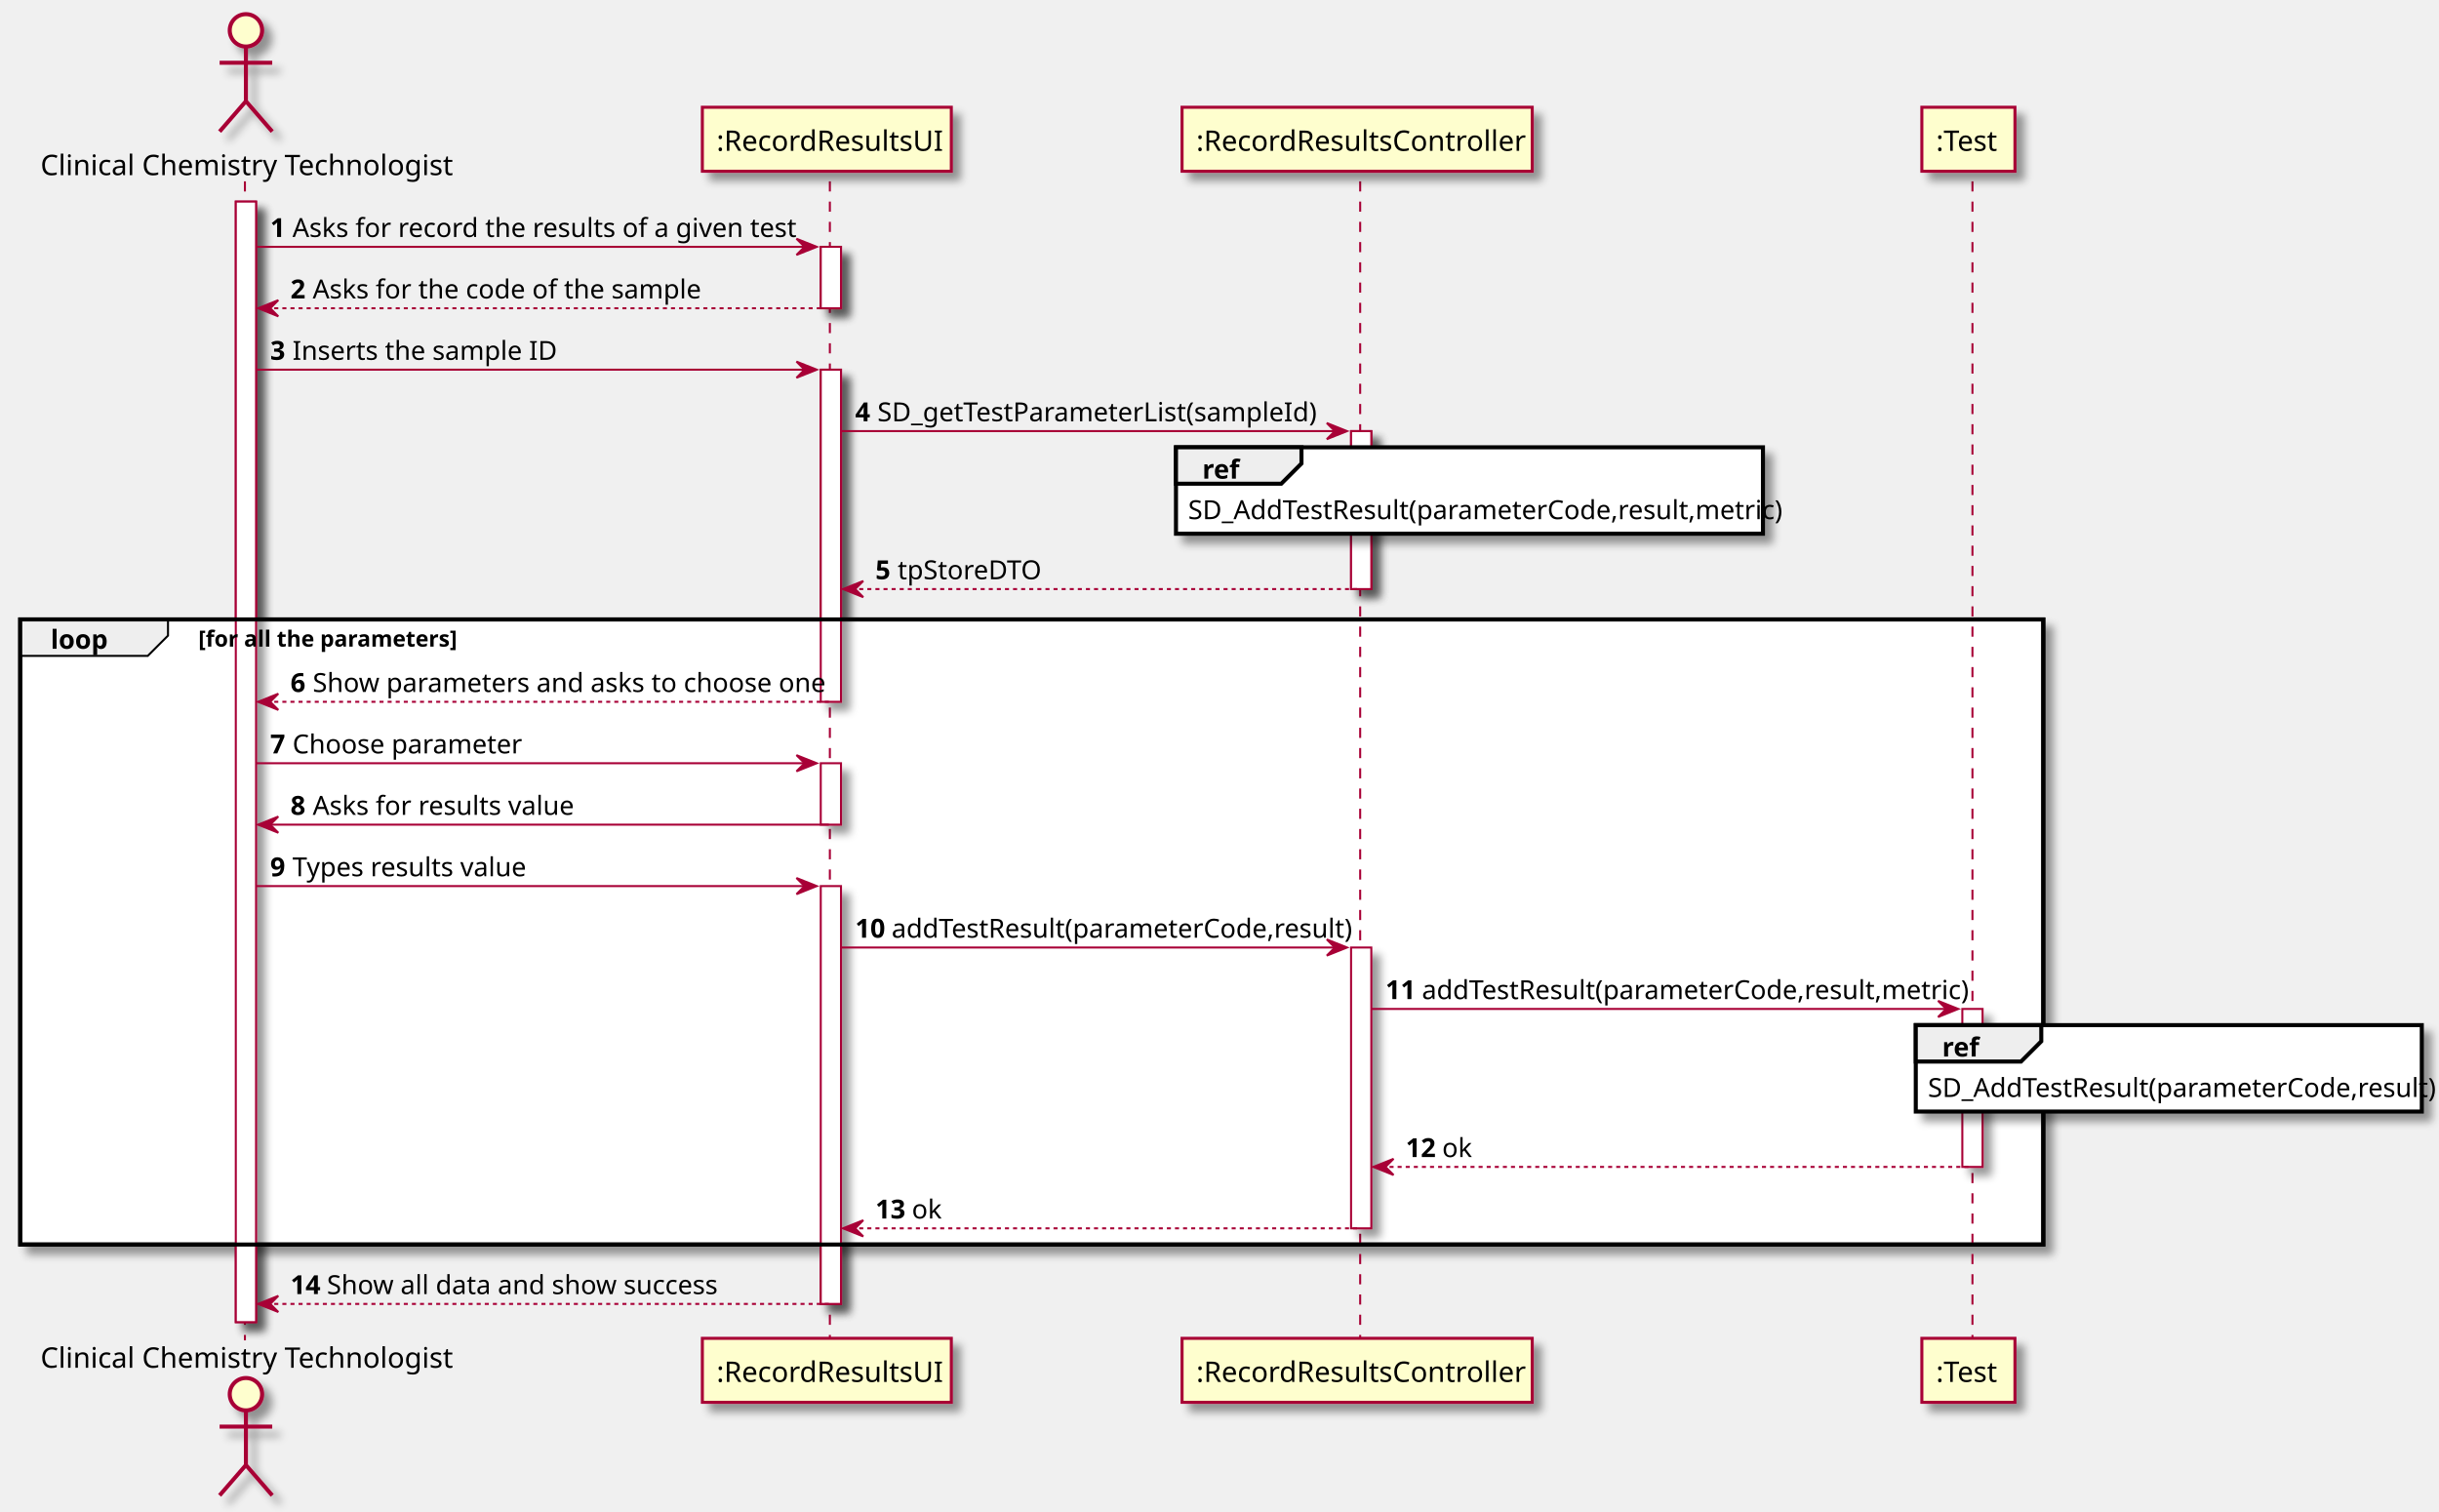
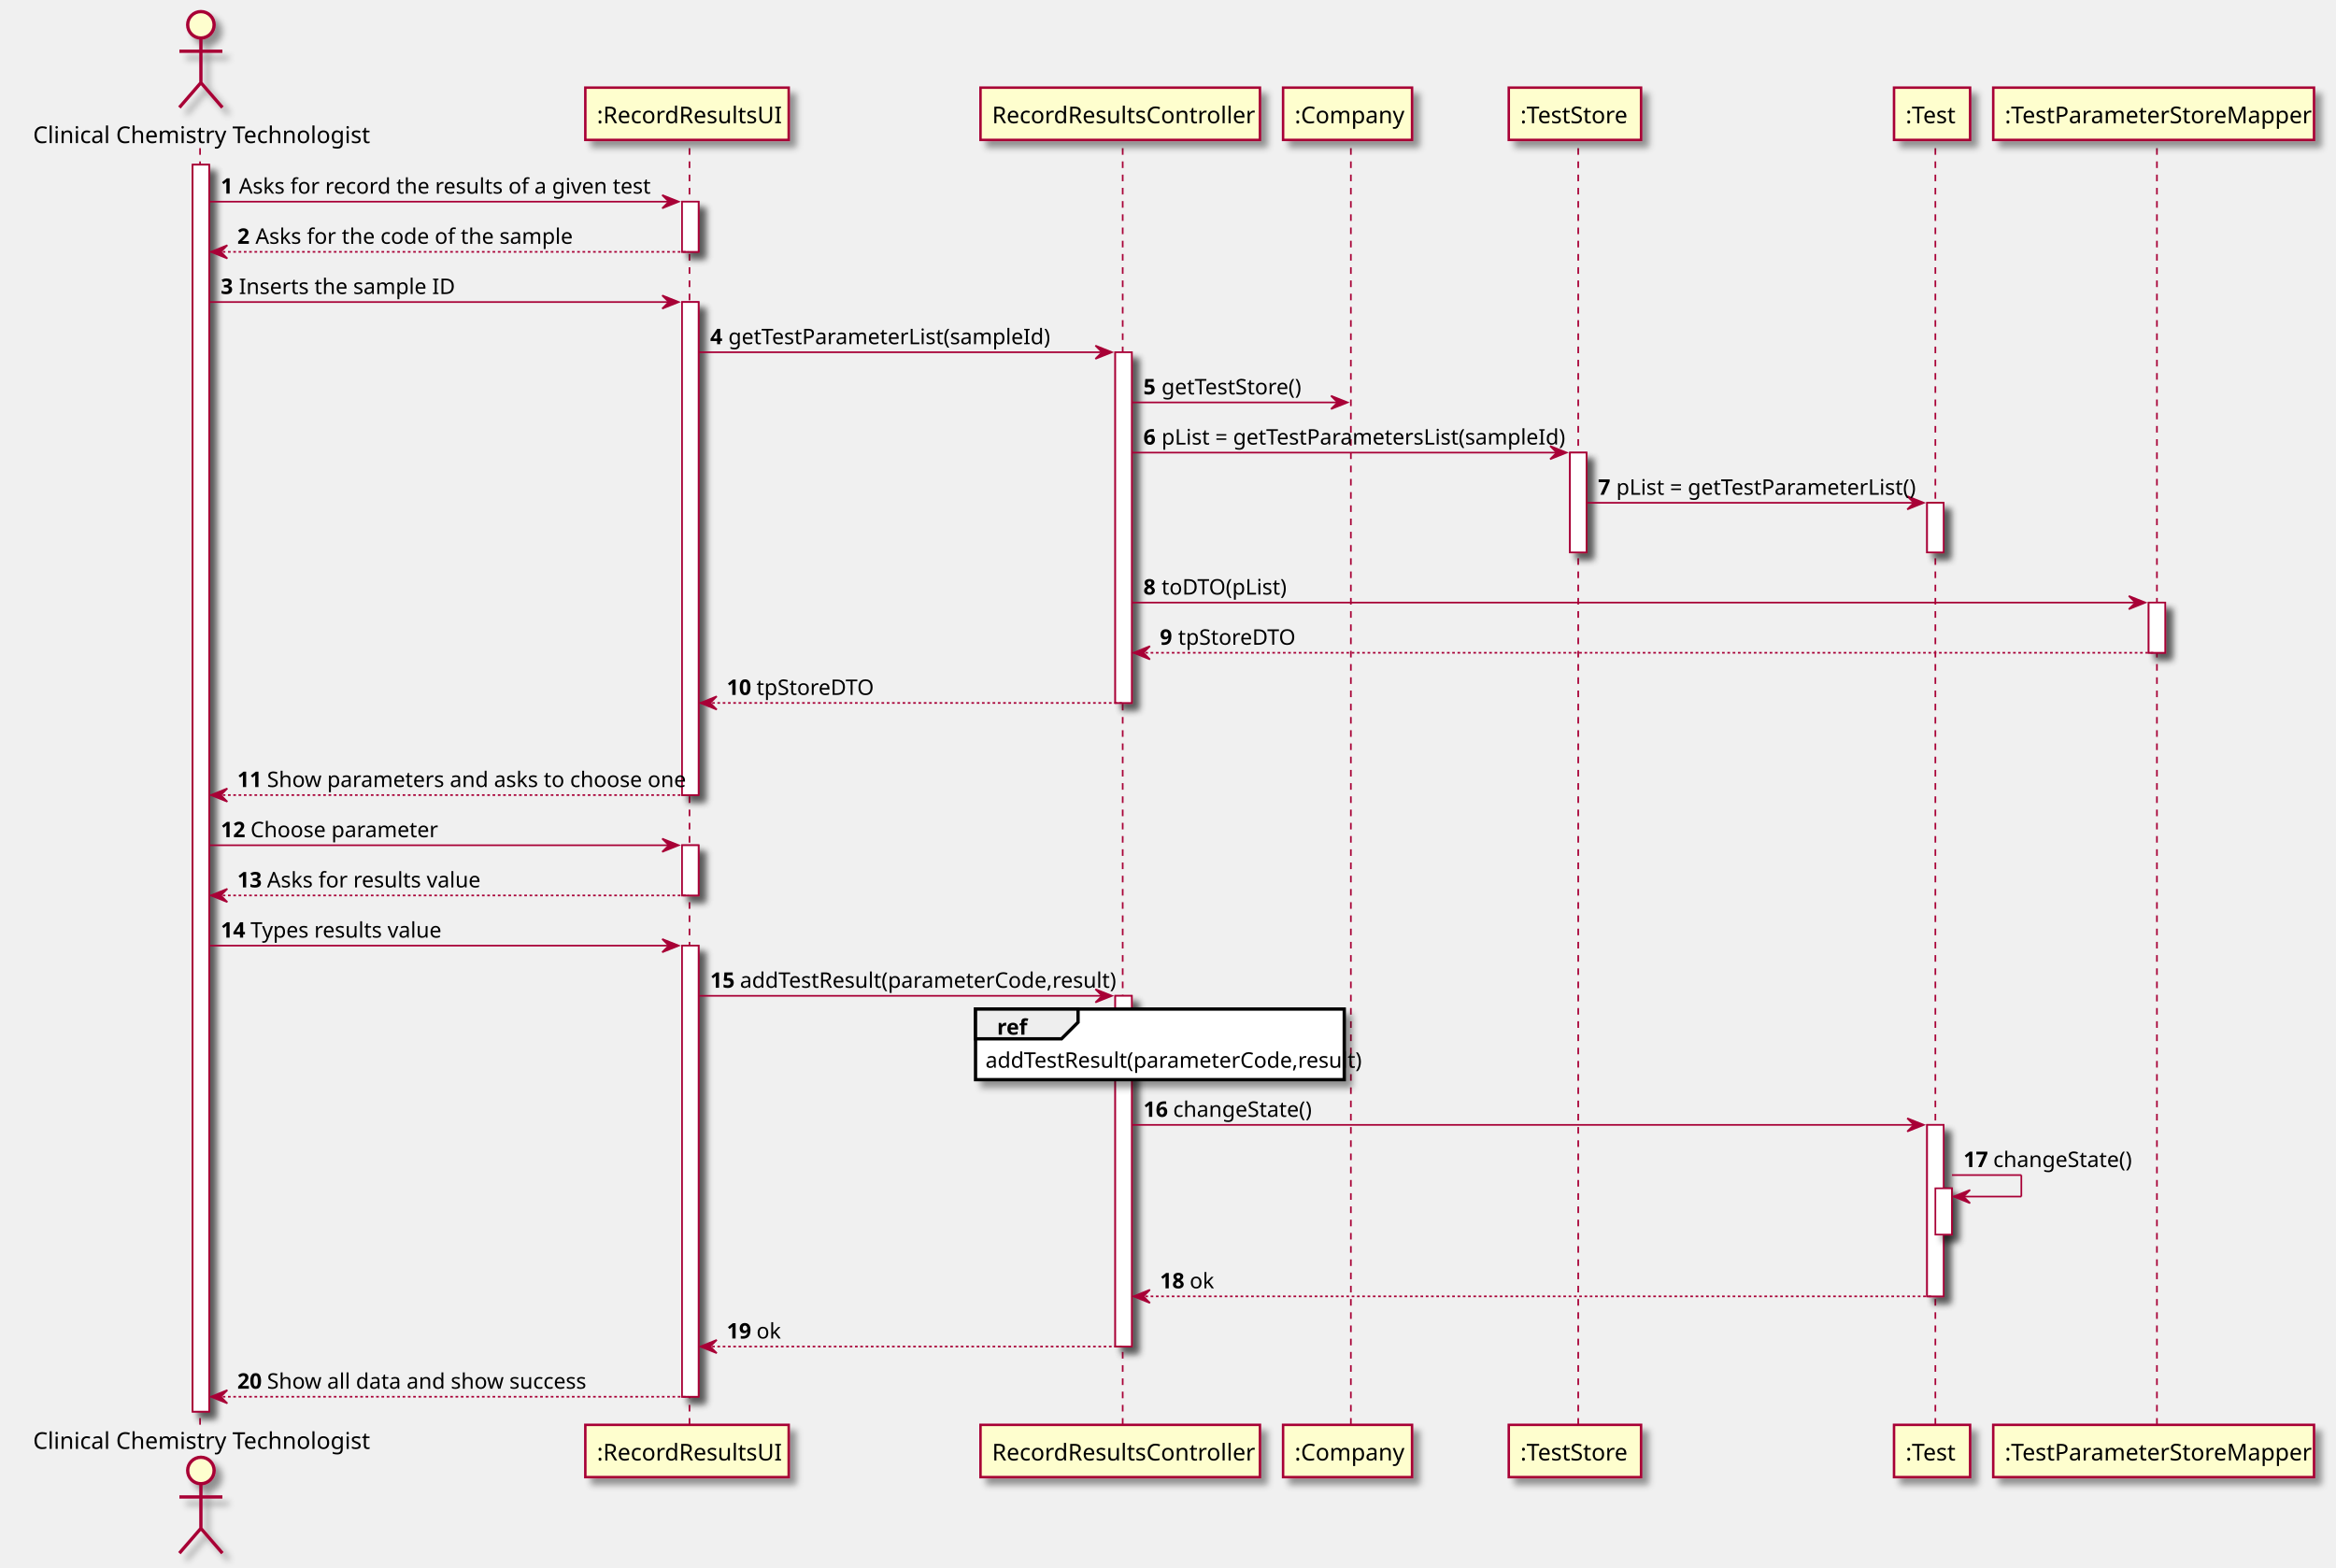
- <svg xmlns="http://www.w3.org/2000/svg" contentScriptType="application/ecmascript" contentStyleType="text/css" height="747px" preserveAspectRatio="none" style="width:1205px;height:747px;" version="1.1" viewBox="0 0 1205 747" width="1205px" zoomAndPan="magnify">
+ <svg xmlns="http://www.w3.org/2000/svg" contentScriptType="application/ecmascript" contentStyleType="text/css" height="1185px" preserveAspectRatio="none" style="width:1766px;height:1185px;" version="1.1" viewBox="0 0 1766 1185" width="1766.25px" zoomAndPan="magnify">
  <defs>
-     <filter height="300%" id="fldmb7ue0mh18" width="300%" x="-1" y="-1">
-       <feGaussianBlur result="blurOut" stdDeviation="2.0" />
+     <filter height="300%" id="fzkzi5klyrnli" width="300%" x="-1" y="-1">
+       <feGaussianBlur result="blurOut" stdDeviation="2.5" />
      <feColorMatrix in="blurOut" result="blurOut2" type="matrix" values="0 0 0 0 0 0 0 0 0 0 0 0 0 0 0 0 0 0 .4 0" />
-       <feOffset dx="4.0" dy="4.0" in="blurOut2" result="blurOut3" />
+       <feOffset dx="5.0" dy="5.0" in="blurOut2" result="blurOut3" />
      <feBlend in="SourceGraphic" in2="blurOut3" mode="normal" />
    </filter>
  </defs>
  <g>
-     <rect fill="#FFFFFF" filter="url(#fldmb7ue0mh18)" height="553.68" style="stroke:#A80036;stroke-width:1.0;" width="10" x="116.5" y="99.609" />
-     <rect fill="#FFFFFF" filter="url(#fldmb7ue0mh18)" height="30.352" style="stroke:#A80036;stroke-width:1.0;" width="10" x="405.5" y="121.961" />
-     <rect fill="#FFFFFF" filter="url(#fldmb7ue0mh18)" height="164.109" style="stroke:#A80036;stroke-width:1.0;" width="10" x="405.5" y="182.664" />
-     <rect fill="#FFFFFF" filter="url(#fldmb7ue0mh18)" height="30.352" style="stroke:#A80036;stroke-width:1.0;" width="10" x="405.5" y="377.125" />
-     <rect fill="#FFFFFF" filter="url(#fldmb7ue0mh18)" height="206.461" style="stroke:#A80036;stroke-width:1.0;" width="10" x="405.5" y="437.828" />
-     <rect fill="#FFFFFF" filter="url(#fldmb7ue0mh18)" height="78.055" style="stroke:#A80036;stroke-width:1.0;" width="10" x="667.5" y="213.016" />
-     <rect fill="#FFFFFF" filter="url(#fldmb7ue0mh18)" height="138.758" style="stroke:#A80036;stroke-width:1.0;" width="10" x="667.5" y="468.18" />
-     <rect fill="#FFFFFF" filter="url(#fldmb7ue0mh18)" height="78.055" style="stroke:#A80036;stroke-width:1.0;" width="10" x="969.5" y="498.531" />
-     <rect fill="#FFFFFF" filter="url(#fldmb7ue0mh18)" height="308.867" style="stroke:#000000;stroke-width:2.0;" width="999.5" x="10" y="306.07" />
-     <line style="stroke:#A80036;stroke-width:1.0;stroke-dasharray:5.0,5.0;" x1="121" x2="121" y1="89.609" y2="662.289" />
-     <line style="stroke:#A80036;stroke-width:1.0;stroke-dasharray:5.0,5.0;" x1="410" x2="410" y1="89.609" y2="662.289" />
-     <line style="stroke:#A80036;stroke-width:1.0;stroke-dasharray:5.0,5.0;" x1="672" x2="672" y1="89.609" y2="662.289" />
-     <line style="stroke:#A80036;stroke-width:1.0;stroke-dasharray:5.0,5.0;" x1="974.5" x2="974.5" y1="89.609" y2="662.289" />
-     <text fill="#000000" font-family="sans-serif" font-size="14" lengthAdjust="spacing" textLength="197" x="20" y="86.533">Clinical Chemistry Technologist</text>
-     <ellipse cx="121.5" cy="15" fill="#FEFECE" filter="url(#fldmb7ue0mh18)" rx="8" ry="8" style="stroke:#A80036;stroke-width:2.0;" />
-     <path d="M121.5,23 L121.5,50 M108.5,31 L134.5,31 M121.5,50 L108.5,65 M121.5,50 L134.5,65 " fill="none" filter="url(#fldmb7ue0mh18)" style="stroke:#A80036;stroke-width:2.0;" />
-     <text fill="#000000" font-family="sans-serif" font-size="14" lengthAdjust="spacing" textLength="197" x="20" y="675.822">Clinical Chemistry Technologist</text>
-     <ellipse cx="121.5" cy="688.898" fill="#FEFECE" filter="url(#fldmb7ue0mh18)" rx="8" ry="8" style="stroke:#A80036;stroke-width:2.0;" />
-     <path d="M121.5,696.898 L121.5,723.898 M108.5,704.898 L134.5,704.898 M121.5,723.898 L108.5,738.898 M121.5,723.898 L134.5,738.898 " fill="none" filter="url(#fldmb7ue0mh18)" style="stroke:#A80036;stroke-width:2.0;" />
-     <rect fill="#FEFECE" filter="url(#fldmb7ue0mh18)" height="31.609" style="stroke:#A80036;stroke-width:1.5;" width="123" x="347" y="53" />
-     <text fill="#000000" font-family="sans-serif" font-size="14" lengthAdjust="spacing" textLength="109" x="354" y="74.533">:RecordResultsUI</text>
-     <rect fill="#FEFECE" filter="url(#fldmb7ue0mh18)" height="31.609" style="stroke:#A80036;stroke-width:1.5;" width="123" x="347" y="661.289" />
-     <text fill="#000000" font-family="sans-serif" font-size="14" lengthAdjust="spacing" textLength="109" x="354" y="682.822">:RecordResultsUI</text>
-     <rect fill="#FEFECE" filter="url(#fldmb7ue0mh18)" height="31.609" style="stroke:#A80036;stroke-width:1.5;" width="173" x="584" y="53" />
-     <text fill="#000000" font-family="sans-serif" font-size="14" lengthAdjust="spacing" textLength="159" x="591" y="74.533">:RecordResultsController</text>
-     <rect fill="#FEFECE" filter="url(#fldmb7ue0mh18)" height="31.609" style="stroke:#A80036;stroke-width:1.5;" width="173" x="584" y="661.289" />
-     <text fill="#000000" font-family="sans-serif" font-size="14" lengthAdjust="spacing" textLength="159" x="591" y="682.822">:RecordResultsController</text>
-     <rect fill="#FEFECE" filter="url(#fldmb7ue0mh18)" height="31.609" style="stroke:#A80036;stroke-width:1.5;" width="46" x="949.5" y="53" />
-     <text fill="#000000" font-family="sans-serif" font-size="14" lengthAdjust="spacing" textLength="32" x="956.5" y="74.533">:Test</text>
-     <rect fill="#FEFECE" filter="url(#fldmb7ue0mh18)" height="31.609" style="stroke:#A80036;stroke-width:1.5;" width="46" x="949.5" y="661.289" />
-     <text fill="#000000" font-family="sans-serif" font-size="14" lengthAdjust="spacing" textLength="32" x="956.5" y="682.822">:Test</text>
-     <rect fill="#FFFFFF" filter="url(#fldmb7ue0mh18)" height="553.68" style="stroke:#A80036;stroke-width:1.0;" width="10" x="116.5" y="99.609" />
-     <rect fill="#FFFFFF" filter="url(#fldmb7ue0mh18)" height="30.352" style="stroke:#A80036;stroke-width:1.0;" width="10" x="405.5" y="121.961" />
-     <rect fill="#FFFFFF" filter="url(#fldmb7ue0mh18)" height="164.109" style="stroke:#A80036;stroke-width:1.0;" width="10" x="405.5" y="182.664" />
-     <rect fill="#FFFFFF" filter="url(#fldmb7ue0mh18)" height="30.352" style="stroke:#A80036;stroke-width:1.0;" width="10" x="405.5" y="377.125" />
-     <rect fill="#FFFFFF" filter="url(#fldmb7ue0mh18)" height="206.461" style="stroke:#A80036;stroke-width:1.0;" width="10" x="405.5" y="437.828" />
-     <rect fill="#FFFFFF" filter="url(#fldmb7ue0mh18)" height="78.055" style="stroke:#A80036;stroke-width:1.0;" width="10" x="667.5" y="213.016" />
-     <rect fill="#FFFFFF" filter="url(#fldmb7ue0mh18)" height="138.758" style="stroke:#A80036;stroke-width:1.0;" width="10" x="667.5" y="468.18" />
-     <rect fill="#FFFFFF" filter="url(#fldmb7ue0mh18)" height="78.055" style="stroke:#A80036;stroke-width:1.0;" width="10" x="969.5" y="498.531" />
-     <polygon fill="#A80036" points="393.5,117.961,403.5,121.961,393.5,125.961,397.5,121.961" style="stroke:#A80036;stroke-width:1.0;" />
-     <line style="stroke:#A80036;stroke-width:1.0;" x1="126.5" x2="399.5" y1="121.961" y2="121.961" />
-     <text fill="#000000" font-family="sans-serif" font-size="13" font-weight="bold" lengthAdjust="spacing" textLength="7" x="133.5" y="117.105">1</text>
-     <text fill="#000000" font-family="sans-serif" font-size="13" lengthAdjust="spacing" textLength="237" x="144.5" y="117.105">Asks for record the results of a given test</text>
-     <polygon fill="#A80036" points="137.5,148.312,127.5,152.312,137.5,156.312,133.5,152.312" style="stroke:#A80036;stroke-width:1.0;" />
-     <line style="stroke:#A80036;stroke-width:1.0;stroke-dasharray:2.0,2.0;" x1="131.5" x2="409.5" y1="152.312" y2="152.312" />
-     <text fill="#000000" font-family="sans-serif" font-size="13" font-weight="bold" lengthAdjust="spacing" textLength="7" x="143.5" y="147.456">2</text>
-     <text fill="#000000" font-family="sans-serif" font-size="13" lengthAdjust="spacing" textLength="184" x="154.5" y="147.456">Asks for the code of the sample</text>
-     <polygon fill="#A80036" points="393.5,178.664,403.5,182.664,393.5,186.664,397.5,182.664" style="stroke:#A80036;stroke-width:1.0;" />
-     <line style="stroke:#A80036;stroke-width:1.0;" x1="126.5" x2="399.5" y1="182.664" y2="182.664" />
-     <text fill="#000000" font-family="sans-serif" font-size="13" font-weight="bold" lengthAdjust="spacing" textLength="7" x="133.5" y="177.808">3</text>
-     <text fill="#000000" font-family="sans-serif" font-size="13" lengthAdjust="spacing" textLength="123" x="144.5" y="177.808">Inserts the sample ID</text>
-     <polygon fill="#A80036" points="655.5,209.016,665.5,213.016,655.5,217.016,659.5,213.016" style="stroke:#A80036;stroke-width:1.0;" />
-     <line style="stroke:#A80036;stroke-width:1.0;" x1="415.5" x2="661.5" y1="213.016" y2="213.016" />
-     <text fill="#000000" font-family="sans-serif" font-size="13" font-weight="bold" lengthAdjust="spacing" textLength="7" x="422.5" y="208.159">4</text>
-     <text fill="#000000" font-family="sans-serif" font-size="13" lengthAdjust="spacing" textLength="209" x="433.5" y="208.159">SD_getTestParameterList(sampleId)</text>
-     <rect fill="#FFFFFF" filter="url(#fldmb7ue0mh18)" height="42.703" style="stroke:#000000;stroke-width:2.0;" width="290" x="581" y="221.016" />
-     <polygon fill="#EEEEEE" points="581,221.016,643,221.016,643,229.016,633,239.016,581,239.016,581,221.016" style="stroke:#000000;stroke-width:2.0;" />
-     <text fill="#000000" font-family="sans-serif" font-size="13" font-weight="bold" lengthAdjust="spacing" textLength="17" x="594" y="236.511">ref</text>
-     <text fill="#000000" font-family="sans-serif" font-size="13" lengthAdjust="spacing" textLength="282" x="587" y="256.511">SD_AddTestResult(parameterCode,result,metric)</text>
-     <polygon fill="#A80036" points="426.5,287.07,416.5,291.07,426.5,295.07,422.5,291.07" style="stroke:#A80036;stroke-width:1.0;" />
-     <line style="stroke:#A80036;stroke-width:1.0;stroke-dasharray:2.0,2.0;" x1="420.5" x2="671.5" y1="291.07" y2="291.07" />
-     <text fill="#000000" font-family="sans-serif" font-size="13" font-weight="bold" lengthAdjust="spacing" textLength="7" x="432.5" y="286.214">5</text>
-     <text fill="#000000" font-family="sans-serif" font-size="13" lengthAdjust="spacing" textLength="68" x="443.5" y="286.214">tpStoreDTO</text>
-     <path d="M10,306.07 L83,306.07 L83,314.07 L73,324.07 L10,324.07 L10,306.07 " fill="#EEEEEE" style="stroke:#000000;stroke-width:1.0;" />
-     <rect fill="none" height="308.867" style="stroke:#000000;stroke-width:2.0;" width="999.5" x="10" y="306.07" />
-     <text fill="#000000" font-family="sans-serif" font-size="13" font-weight="bold" lengthAdjust="spacing" textLength="28" x="25" y="320.565">loop</text>
-     <text fill="#000000" font-family="sans-serif" font-size="11" font-weight="bold" lengthAdjust="spacing" textLength="128" x="98" y="319.489">[for all the parameters]</text>
-     <polygon fill="#A80036" points="137.5,342.773,127.5,346.773,137.5,350.773,133.5,346.773" style="stroke:#A80036;stroke-width:1.0;" />
-     <line style="stroke:#A80036;stroke-width:1.0;stroke-dasharray:2.0,2.0;" x1="131.5" x2="409.5" y1="346.773" y2="346.773" />
-     <text fill="#000000" font-family="sans-serif" font-size="13" font-weight="bold" lengthAdjust="spacing" textLength="7" x="143.5" y="341.917">6</text>
-     <text fill="#000000" font-family="sans-serif" font-size="13" lengthAdjust="spacing" textLength="244" x="154.5" y="341.917">Show parameters and asks to choose one</text>
-     <polygon fill="#A80036" points="393.5,373.125,403.5,377.125,393.5,381.125,397.5,377.125" style="stroke:#A80036;stroke-width:1.0;" />
-     <line style="stroke:#A80036;stroke-width:1.0;" x1="126.5" x2="399.5" y1="377.125" y2="377.125" />
-     <text fill="#000000" font-family="sans-serif" font-size="13" font-weight="bold" lengthAdjust="spacing" textLength="7" x="133.5" y="372.269">7</text>
-     <text fill="#000000" font-family="sans-serif" font-size="13" lengthAdjust="spacing" textLength="106" x="144.5" y="372.269">Choose parameter</text>
-     <polygon fill="#A80036" points="137.5,403.477,127.5,407.477,137.5,411.477,133.5,407.477" style="stroke:#A80036;stroke-width:1.0;" />
-     <line style="stroke:#A80036;stroke-width:1.0;" x1="131.5" x2="409.5" y1="407.477" y2="407.477" />
-     <text fill="#000000" font-family="sans-serif" font-size="13" font-weight="bold" lengthAdjust="spacing" textLength="7" x="143.5" y="402.62">8</text>
-     <text fill="#000000" font-family="sans-serif" font-size="13" lengthAdjust="spacing" textLength="124" x="154.5" y="402.62">Asks for results value</text>
-     <polygon fill="#A80036" points="393.5,433.828,403.5,437.828,393.5,441.828,397.5,437.828" style="stroke:#A80036;stroke-width:1.0;" />
-     <line style="stroke:#A80036;stroke-width:1.0;" x1="126.5" x2="399.5" y1="437.828" y2="437.828" />
-     <text fill="#000000" font-family="sans-serif" font-size="13" font-weight="bold" lengthAdjust="spacing" textLength="7" x="133.5" y="432.972">9</text>
-     <text fill="#000000" font-family="sans-serif" font-size="13" lengthAdjust="spacing" textLength="111" x="144.5" y="432.972">Types results value</text>
-     <polygon fill="#A80036" points="655.5,464.18,665.5,468.18,655.5,472.18,659.5,468.18" style="stroke:#A80036;stroke-width:1.0;" />
-     <line style="stroke:#A80036;stroke-width:1.0;" x1="415.5" x2="661.5" y1="468.18" y2="468.18" />
-     <text fill="#000000" font-family="sans-serif" font-size="13" font-weight="bold" lengthAdjust="spacing" textLength="14" x="422.5" y="463.323">10</text>
-     <text fill="#000000" font-family="sans-serif" font-size="13" lengthAdjust="spacing" textLength="215" x="440.5" y="463.323">addTestResult(parameterCode,result)</text>
-     <polygon fill="#A80036" points="957.5,494.531,967.5,498.531,957.5,502.531,961.5,498.531" style="stroke:#A80036;stroke-width:1.0;" />
-     <line style="stroke:#A80036;stroke-width:1.0;" x1="677.5" x2="963.5" y1="498.531" y2="498.531" />
-     <text fill="#000000" font-family="sans-serif" font-size="13" font-weight="bold" lengthAdjust="spacing" textLength="14" x="684.5" y="493.675">11</text>
-     <text fill="#000000" font-family="sans-serif" font-size="13" lengthAdjust="spacing" textLength="255" x="702.5" y="493.675">addTestResult(parameterCode,result,metric)</text>
-     <rect fill="#FFFFFF" filter="url(#fldmb7ue0mh18)" height="42.703" style="stroke:#000000;stroke-width:2.0;" width="250" x="946.5" y="506.531" />
-     <polygon fill="#EEEEEE" points="946.5,506.531,1008.5,506.531,1008.5,514.531,998.5,524.531,946.5,524.531,946.5,506.531" style="stroke:#000000;stroke-width:2.0;" />
-     <text fill="#000000" font-family="sans-serif" font-size="13" font-weight="bold" lengthAdjust="spacing" textLength="17" x="959.5" y="522.026">ref</text>
-     <text fill="#000000" font-family="sans-serif" font-size="13" lengthAdjust="spacing" textLength="242" x="952.5" y="542.026">SD_AddTestResult(parameterCode,result)</text>
-     <polygon fill="#A80036" points="688.5,572.586,678.5,576.586,688.5,580.586,684.5,576.586" style="stroke:#A80036;stroke-width:1.0;" />
-     <line style="stroke:#A80036;stroke-width:1.0;stroke-dasharray:2.0,2.0;" x1="682.5" x2="973.5" y1="576.586" y2="576.586" />
-     <text fill="#000000" font-family="sans-serif" font-size="13" font-weight="bold" lengthAdjust="spacing" textLength="14" x="694.5" y="571.73">12</text>
-     <text fill="#000000" font-family="sans-serif" font-size="13" lengthAdjust="spacing" textLength="14" x="712.5" y="571.73">ok</text>
-     <polygon fill="#A80036" points="426.5,602.938,416.5,606.938,426.5,610.938,422.5,606.938" style="stroke:#A80036;stroke-width:1.0;" />
-     <line style="stroke:#A80036;stroke-width:1.0;stroke-dasharray:2.0,2.0;" x1="420.5" x2="671.5" y1="606.938" y2="606.938" />
-     <text fill="#000000" font-family="sans-serif" font-size="13" font-weight="bold" lengthAdjust="spacing" textLength="14" x="432.5" y="602.081">13</text>
-     <text fill="#000000" font-family="sans-serif" font-size="13" lengthAdjust="spacing" textLength="14" x="450.5" y="602.081">ok</text>
-     <polygon fill="#A80036" points="137.5,640.289,127.5,644.289,137.5,648.289,133.5,644.289" style="stroke:#A80036;stroke-width:1.0;" />
-     <line style="stroke:#A80036;stroke-width:1.0;stroke-dasharray:2.0,2.0;" x1="131.5" x2="409.5" y1="644.289" y2="644.289" />
-     <text fill="#000000" font-family="sans-serif" font-size="13" font-weight="bold" lengthAdjust="spacing" textLength="14" x="143.5" y="639.433">14</text>
-     <text fill="#000000" font-family="sans-serif" font-size="13" lengthAdjust="spacing" textLength="190" x="161.5" y="639.433">Show all data and show success</text>
+     <rect fill="#FFFFFF" filter="url(#fzkzi5klyrnli)" height="942.607" style="stroke:#A80036;stroke-width:1.25;" width="12.5" x="145.625" y="124.512" />
+     <rect fill="#FFFFFF" filter="url(#fzkzi5klyrnli)" height="37.94" style="stroke:#A80036;stroke-width:1.25;" width="12.5" x="515.625" y="152.451" />
+     <rect fill="#FFFFFF" filter="url(#fzkzi5klyrnli)" height="372.705" style="stroke:#A80036;stroke-width:1.25;" width="12.5" x="515.625" y="228.33" />
+     <rect fill="#FFFFFF" filter="url(#fzkzi5klyrnli)" height="37.94" style="stroke:#A80036;stroke-width:1.25;" width="12.5" x="515.625" y="638.975" />
+     <rect fill="#FFFFFF" filter="url(#fzkzi5klyrnli)" height="341.016" style="stroke:#A80036;stroke-width:1.25;" width="12.5" x="515.625" y="714.854" />
+     <rect fill="#FFFFFF" filter="url(#fzkzi5klyrnli)" height="265.137" style="stroke:#A80036;stroke-width:1.25;" width="12.5" x="843.125" y="266.269" />
+     <rect fill="#FFFFFF" filter="url(#fzkzi5klyrnli)" height="265.137" style="stroke:#A80036;stroke-width:1.25;" width="12.5" x="843.125" y="752.793" />
+     <rect fill="#FFFFFF" filter="url(#fzkzi5klyrnli)" height="75.439" style="stroke:#A80036;stroke-width:1.25;" width="12.5" x="1186.875" y="342.148" />
+     <rect fill="#FFFFFF" filter="url(#fzkzi5klyrnli)" height="37.5" style="stroke:#A80036;stroke-width:1.25;" width="12.5" x="1456.875" y="380.088" />
+     <rect fill="#FFFFFF" filter="url(#fzkzi5klyrnli)" height="129.629" style="stroke:#A80036;stroke-width:1.25;" width="12.5" x="1456.875" y="850.361" />
+     <rect fill="#FFFFFF" filter="url(#fzkzi5klyrnli)" height="35" style="stroke:#A80036;stroke-width:1.25;" width="12.5" x="1463.125" y="898.301" />
+     <rect fill="#FFFFFF" filter="url(#fzkzi5klyrnli)" height="37.94" style="stroke:#A80036;stroke-width:1.25;" width="12.5" x="1624.375" y="455.527" />
+     <line style="stroke:#A80036;stroke-width:1.25;stroke-dasharray:5.0,5.0;" x1="151.25" x2="151.25" y1="112.012" y2="1078.369" />
+     <line style="stroke:#A80036;stroke-width:1.25;stroke-dasharray:5.0,5.0;" x1="521.25" x2="521.25" y1="112.012" y2="1078.369" />
+     <line style="stroke:#A80036;stroke-width:1.25;stroke-dasharray:5.0,5.0;" x1="848.75" x2="848.75" y1="112.012" y2="1078.369" />
+     <line style="stroke:#A80036;stroke-width:1.25;stroke-dasharray:5.0,5.0;" x1="1021.25" x2="1021.25" y1="112.012" y2="1078.369" />
+     <line style="stroke:#A80036;stroke-width:1.25;stroke-dasharray:5.0,5.0;" x1="1193.125" x2="1193.125" y1="112.012" y2="1078.369" />
+     <line style="stroke:#A80036;stroke-width:1.25;stroke-dasharray:5.0,5.0;" x1="1463.125" x2="1463.125" y1="112.012" y2="1078.369" />
+     <line style="stroke:#A80036;stroke-width:1.25;stroke-dasharray:5.0,5.0;" x1="1630.625" x2="1630.625" y1="112.012" y2="1078.369" />
+     <text fill="#000000" font-family="sans-serif" font-size="17.5" lengthAdjust="spacing" textLength="246.25" x="25" y="108.166">Clinical Chemistry Technologist</text>
+     <ellipse cx="151.875" cy="18.75" fill="#FEFECE" filter="url(#fzkzi5klyrnli)" rx="10" ry="10" style="stroke:#A80036;stroke-width:2.5;" />
+     <path d="M151.875,28.75 L151.875,62.5 M135.625,38.75 L168.125,38.75 M151.875,62.5 L135.625,81.25 M151.875,62.5 L168.125,81.25 " fill="none" filter="url(#fzkzi5klyrnli)" style="stroke:#A80036;stroke-width:2.5;" />
+     <text fill="#000000" font-family="sans-serif" font-size="17.5" lengthAdjust="spacing" textLength="246.25" x="25" y="1095.286">Clinical Chemistry Technologist</text>
+     <ellipse cx="151.875" cy="1111.631" fill="#FEFECE" filter="url(#fzkzi5klyrnli)" rx="10" ry="10" style="stroke:#A80036;stroke-width:2.5;" />
+     <path d="M151.875,1121.631 L151.875,1155.381 M135.625,1131.631 L168.125,1131.631 M151.875,1155.381 L135.625,1174.131 M151.875,1155.381 L168.125,1174.131 " fill="none" filter="url(#fzkzi5klyrnli)" style="stroke:#A80036;stroke-width:2.5;" />
+     <rect fill="#FEFECE" filter="url(#fzkzi5klyrnli)" height="39.512" style="stroke:#A80036;stroke-width:1.875;" width="153.75" x="442.5" y="66.25" />
+     <text fill="#000000" font-family="sans-serif" font-size="17.5" lengthAdjust="spacing" textLength="136.25" x="451.25" y="93.166">:RecordResultsUI</text>
+     <rect fill="#FEFECE" filter="url(#fzkzi5klyrnli)" height="39.512" style="stroke:#A80036;stroke-width:1.875;" width="153.75" x="442.5" y="1077.119" />
+     <text fill="#000000" font-family="sans-serif" font-size="17.5" lengthAdjust="spacing" textLength="136.25" x="451.25" y="1104.036">:RecordResultsUI</text>
+     <rect fill="#FEFECE" filter="url(#fzkzi5klyrnli)" height="39.512" style="stroke:#A80036;stroke-width:1.875;" width="211.25" x="741.25" y="66.25" />
+     <text fill="#000000" font-family="sans-serif" font-size="17.5" lengthAdjust="spacing" textLength="193.75" x="750" y="93.166">RecordResultsController</text>
+     <rect fill="#FEFECE" filter="url(#fzkzi5klyrnli)" height="39.512" style="stroke:#A80036;stroke-width:1.875;" width="211.25" x="741.25" y="1077.119" />
+     <text fill="#000000" font-family="sans-serif" font-size="17.5" lengthAdjust="spacing" textLength="193.75" x="750" y="1104.036">RecordResultsController</text>
+     <rect fill="#FEFECE" filter="url(#fzkzi5klyrnli)" height="39.512" style="stroke:#A80036;stroke-width:1.875;" width="97.5" x="970" y="66.25" />
+     <text fill="#000000" font-family="sans-serif" font-size="17.5" lengthAdjust="spacing" textLength="80" x="978.75" y="93.166">:Company</text>
+     <rect fill="#FEFECE" filter="url(#fzkzi5klyrnli)" height="39.512" style="stroke:#A80036;stroke-width:1.875;" width="97.5" x="970" y="1077.119" />
+     <text fill="#000000" font-family="sans-serif" font-size="17.5" lengthAdjust="spacing" textLength="80" x="978.75" y="1104.036">:Company</text>
+     <rect fill="#FEFECE" filter="url(#fzkzi5klyrnli)" height="39.512" style="stroke:#A80036;stroke-width:1.875;" width="100" x="1140.625" y="66.25" />
+     <text fill="#000000" font-family="sans-serif" font-size="17.5" lengthAdjust="spacing" textLength="82.5" x="1149.375" y="93.166">:TestStore</text>
+     <rect fill="#FEFECE" filter="url(#fzkzi5klyrnli)" height="39.512" style="stroke:#A80036;stroke-width:1.875;" width="100" x="1140.625" y="1077.119" />
+     <text fill="#000000" font-family="sans-serif" font-size="17.5" lengthAdjust="spacing" textLength="82.5" x="1149.375" y="1104.036">:TestStore</text>
+     <rect fill="#FEFECE" filter="url(#fzkzi5klyrnli)" height="39.512" style="stroke:#A80036;stroke-width:1.875;" width="57.5" x="1431.875" y="66.25" />
+     <text fill="#000000" font-family="sans-serif" font-size="17.5" lengthAdjust="spacing" textLength="40" x="1440.625" y="93.166">:Test</text>
+     <rect fill="#FEFECE" filter="url(#fzkzi5klyrnli)" height="39.512" style="stroke:#A80036;stroke-width:1.875;" width="57.5" x="1431.875" y="1077.119" />
+     <text fill="#000000" font-family="sans-serif" font-size="17.5" lengthAdjust="spacing" textLength="40" x="1440.625" y="1104.036">:Test</text>
+     <rect fill="#FEFECE" filter="url(#fzkzi5klyrnli)" height="39.512" style="stroke:#A80036;stroke-width:1.875;" width="242.5" x="1506.875" y="66.25" />
+     <text fill="#000000" font-family="sans-serif" font-size="17.5" lengthAdjust="spacing" textLength="225" x="1515.625" y="93.166">:TestParameterStoreMapper</text>
+     <rect fill="#FEFECE" filter="url(#fzkzi5klyrnli)" height="39.512" style="stroke:#A80036;stroke-width:1.875;" width="242.5" x="1506.875" y="1077.119" />
+     <text fill="#000000" font-family="sans-serif" font-size="17.5" lengthAdjust="spacing" textLength="225" x="1515.625" y="1104.036">:TestParameterStoreMapper</text>
+     <rect fill="#FFFFFF" filter="url(#fzkzi5klyrnli)" height="942.607" style="stroke:#A80036;stroke-width:1.25;" width="12.5" x="145.625" y="124.512" />
+     <rect fill="#FFFFFF" filter="url(#fzkzi5klyrnli)" height="37.94" style="stroke:#A80036;stroke-width:1.25;" width="12.5" x="515.625" y="152.451" />
+     <rect fill="#FFFFFF" filter="url(#fzkzi5klyrnli)" height="372.705" style="stroke:#A80036;stroke-width:1.25;" width="12.5" x="515.625" y="228.33" />
+     <rect fill="#FFFFFF" filter="url(#fzkzi5klyrnli)" height="37.94" style="stroke:#A80036;stroke-width:1.25;" width="12.5" x="515.625" y="638.975" />
+     <rect fill="#FFFFFF" filter="url(#fzkzi5klyrnli)" height="341.016" style="stroke:#A80036;stroke-width:1.25;" width="12.5" x="515.625" y="714.854" />
+     <rect fill="#FFFFFF" filter="url(#fzkzi5klyrnli)" height="265.137" style="stroke:#A80036;stroke-width:1.25;" width="12.5" x="843.125" y="266.269" />
+     <rect fill="#FFFFFF" filter="url(#fzkzi5klyrnli)" height="265.137" style="stroke:#A80036;stroke-width:1.25;" width="12.5" x="843.125" y="752.793" />
+     <rect fill="#FFFFFF" filter="url(#fzkzi5klyrnli)" height="75.439" style="stroke:#A80036;stroke-width:1.25;" width="12.5" x="1186.875" y="342.148" />
+     <rect fill="#FFFFFF" filter="url(#fzkzi5klyrnli)" height="37.5" style="stroke:#A80036;stroke-width:1.25;" width="12.5" x="1456.875" y="380.088" />
+     <rect fill="#FFFFFF" filter="url(#fzkzi5klyrnli)" height="129.629" style="stroke:#A80036;stroke-width:1.25;" width="12.5" x="1456.875" y="850.361" />
+     <rect fill="#FFFFFF" filter="url(#fzkzi5klyrnli)" height="35" style="stroke:#A80036;stroke-width:1.25;" width="12.5" x="1463.125" y="898.301" />
+     <rect fill="#FFFFFF" filter="url(#fzkzi5klyrnli)" height="37.94" style="stroke:#A80036;stroke-width:1.25;" width="12.5" x="1624.375" y="455.527" />
+     <polygon fill="#A80036" points="500.625,147.451,513.125,152.451,500.625,157.451,505.625,152.451" style="stroke:#A80036;stroke-width:1.25;" />
+     <line style="stroke:#A80036;stroke-width:1.25;" x1="158.125" x2="508.125" y1="152.451" y2="152.451" />
+     <text fill="#000000" font-family="sans-serif" font-size="16.25" font-weight="bold" lengthAdjust="spacing" textLength="8.75" x="166.875" y="146.381">1</text>
+     <text fill="#000000" font-family="sans-serif" font-size="16.25" lengthAdjust="spacing" textLength="296.25" x="180.625" y="146.381">Asks for record the results of a given test</text>
+     <polygon fill="#A80036" points="171.875,185.391,159.375,190.391,171.875,195.391,166.875,190.391" style="stroke:#A80036;stroke-width:1.25;" />
+     <line style="stroke:#A80036;stroke-width:1.25;stroke-dasharray:2.0,2.0;" x1="164.375" x2="520.625" y1="190.391" y2="190.391" />
+     <text fill="#000000" font-family="sans-serif" font-size="16.25" font-weight="bold" lengthAdjust="spacing" textLength="8.75" x="179.375" y="184.32">2</text>
+     <text fill="#000000" font-family="sans-serif" font-size="16.25" lengthAdjust="spacing" textLength="230" x="193.125" y="184.32">Asks for the code of the sample</text>
+     <polygon fill="#A80036" points="500.625,223.33,513.125,228.33,500.625,233.33,505.625,228.33" style="stroke:#A80036;stroke-width:1.25;" />
+     <line style="stroke:#A80036;stroke-width:1.25;" x1="158.125" x2="508.125" y1="228.33" y2="228.33" />
+     <text fill="#000000" font-family="sans-serif" font-size="16.25" font-weight="bold" lengthAdjust="spacing" textLength="8.75" x="166.875" y="222.26">3</text>
+     <text fill="#000000" font-family="sans-serif" font-size="16.25" lengthAdjust="spacing" textLength="153.75" x="180.625" y="222.26">Inserts the sample ID</text>
+     <polygon fill="#A80036" points="828.125,261.269,840.625,266.269,828.125,271.269,833.125,266.269" style="stroke:#A80036;stroke-width:1.25;" />
+     <line style="stroke:#A80036;stroke-width:1.25;" x1="528.125" x2="835.625" y1="266.269" y2="266.269" />
+     <text fill="#000000" font-family="sans-serif" font-size="16.25" font-weight="bold" lengthAdjust="spacing" textLength="8.75" x="536.875" y="260.199">4</text>
+     <text fill="#000000" font-family="sans-serif" font-size="16.25" lengthAdjust="spacing" textLength="230" x="550.625" y="260.199">getTestParameterList(sampleId)</text>
+     <polygon fill="#A80036" points="1006.25,299.209,1018.75,304.209,1006.25,309.209,1011.25,304.209" style="stroke:#A80036;stroke-width:1.25;" />
+     <line style="stroke:#A80036;stroke-width:1.25;" x1="855.625" x2="1013.75" y1="304.209" y2="304.209" />
+     <text fill="#000000" font-family="sans-serif" font-size="16.25" font-weight="bold" lengthAdjust="spacing" textLength="8.75" x="864.375" y="298.138">5</text>
+     <text fill="#000000" font-family="sans-serif" font-size="16.25" lengthAdjust="spacing" textLength="102.5" x="878.125" y="298.138">getTestStore()</text>
+     <polygon fill="#A80036" points="1171.875,337.148,1184.375,342.148,1171.875,347.148,1176.875,342.148" style="stroke:#A80036;stroke-width:1.25;" />
+     <line style="stroke:#A80036;stroke-width:1.25;" x1="855.625" x2="1179.375" y1="342.148" y2="342.148" />
+     <text fill="#000000" font-family="sans-serif" font-size="16.25" font-weight="bold" lengthAdjust="spacing" textLength="8.75" x="864.375" y="336.078">6</text>
+     <text fill="#000000" font-family="sans-serif" font-size="16.25" lengthAdjust="spacing" textLength="293.75" x="878.125" y="336.078">pList = getTestParametersList(sampleId)</text>
+     <polygon fill="#A80036" points="1441.875,375.088,1454.375,380.088,1441.875,385.088,1446.875,380.088" style="stroke:#A80036;stroke-width:1.25;" />
+     <line style="stroke:#A80036;stroke-width:1.25;" x1="1199.375" x2="1449.375" y1="380.088" y2="380.088" />
+     <text fill="#000000" font-family="sans-serif" font-size="16.25" font-weight="bold" lengthAdjust="spacing" textLength="8.75" x="1208.125" y="374.017">7</text>
+     <text fill="#000000" font-family="sans-serif" font-size="16.25" lengthAdjust="spacing" textLength="220" x="1221.875" y="374.017">pList = getTestParameterList()</text>
+     <polygon fill="#A80036" points="1609.375,450.527,1621.875,455.527,1609.375,460.527,1614.375,455.527" style="stroke:#A80036;stroke-width:1.25;" />
+     <line style="stroke:#A80036;stroke-width:1.25;" x1="855.625" x2="1616.875" y1="455.527" y2="455.527" />
+     <text fill="#000000" font-family="sans-serif" font-size="16.25" font-weight="bold" lengthAdjust="spacing" textLength="8.75" x="864.375" y="449.457">8</text>
+     <text fill="#000000" font-family="sans-serif" font-size="16.25" lengthAdjust="spacing" textLength="91.25" x="878.125" y="449.457">toDTO(pList)</text>
+     <polygon fill="#A80036" points="869.375,488.467,856.875,493.467,869.375,498.467,864.375,493.467" style="stroke:#A80036;stroke-width:1.25;" />
+     <line style="stroke:#A80036;stroke-width:1.25;stroke-dasharray:2.0,2.0;" x1="861.875" x2="1629.375" y1="493.467" y2="493.467" />
+     <text fill="#000000" font-family="sans-serif" font-size="16.25" font-weight="bold" lengthAdjust="spacing" textLength="8.75" x="876.875" y="487.396">9</text>
+     <text fill="#000000" font-family="sans-serif" font-size="16.25" lengthAdjust="spacing" textLength="85" x="890.625" y="487.396">tpStoreDTO</text>
+     <polygon fill="#A80036" points="541.875,526.406,529.375,531.406,541.875,536.406,536.875,531.406" style="stroke:#A80036;stroke-width:1.25;" />
+     <line style="stroke:#A80036;stroke-width:1.25;stroke-dasharray:2.0,2.0;" x1="534.375" x2="848.125" y1="531.406" y2="531.406" />
+     <text fill="#000000" font-family="sans-serif" font-size="16.25" font-weight="bold" lengthAdjust="spacing" textLength="17.5" x="549.375" y="525.336">10</text>
+     <text fill="#000000" font-family="sans-serif" font-size="16.25" lengthAdjust="spacing" textLength="85" x="571.875" y="525.336">tpStoreDTO</text>
+     <polygon fill="#A80036" points="171.875,596.035,159.375,601.035,171.875,606.035,166.875,601.035" style="stroke:#A80036;stroke-width:1.25;" />
+     <line style="stroke:#A80036;stroke-width:1.25;stroke-dasharray:2.0,2.0;" x1="164.375" x2="520.625" y1="601.035" y2="601.035" />
+     <text fill="#000000" font-family="sans-serif" font-size="16.25" font-weight="bold" lengthAdjust="spacing" textLength="17.5" x="179.375" y="594.965">11</text>
+     <text fill="#000000" font-family="sans-serif" font-size="16.25" lengthAdjust="spacing" textLength="305" x="201.875" y="594.965">Show parameters and asks to choose one</text>
+     <polygon fill="#A80036" points="500.625,633.975,513.125,638.975,500.625,643.975,505.625,638.975" style="stroke:#A80036;stroke-width:1.25;" />
+     <line style="stroke:#A80036;stroke-width:1.25;" x1="158.125" x2="508.125" y1="638.975" y2="638.975" />
+     <text fill="#000000" font-family="sans-serif" font-size="16.25" font-weight="bold" lengthAdjust="spacing" textLength="17.5" x="166.875" y="632.904">12</text>
+     <text fill="#000000" font-family="sans-serif" font-size="16.25" lengthAdjust="spacing" textLength="132.5" x="189.375" y="632.904">Choose parameter</text>
+     <polygon fill="#A80036" points="171.875,671.914,159.375,676.914,171.875,681.914,166.875,676.914" style="stroke:#A80036;stroke-width:1.25;" />
+     <line style="stroke:#A80036;stroke-width:1.25;stroke-dasharray:2.0,2.0;" x1="164.375" x2="520.625" y1="676.914" y2="676.914" />
+     <text fill="#000000" font-family="sans-serif" font-size="16.25" font-weight="bold" lengthAdjust="spacing" textLength="17.5" x="179.375" y="670.843">13</text>
+     <text fill="#000000" font-family="sans-serif" font-size="16.25" lengthAdjust="spacing" textLength="155" x="201.875" y="670.843">Asks for results value</text>
+     <polygon fill="#A80036" points="500.625,709.854,513.125,714.854,500.625,719.854,505.625,714.854" style="stroke:#A80036;stroke-width:1.25;" />
+     <line style="stroke:#A80036;stroke-width:1.25;" x1="158.125" x2="508.125" y1="714.854" y2="714.854" />
+     <text fill="#000000" font-family="sans-serif" font-size="16.25" font-weight="bold" lengthAdjust="spacing" textLength="17.5" x="166.875" y="708.783">14</text>
+     <text fill="#000000" font-family="sans-serif" font-size="16.25" lengthAdjust="spacing" textLength="138.75" x="189.375" y="708.783">Types results value</text>
+     <polygon fill="#A80036" points="828.125,747.793,840.625,752.793,828.125,757.793,833.125,752.793" style="stroke:#A80036;stroke-width:1.25;" />
+     <line style="stroke:#A80036;stroke-width:1.25;" x1="528.125" x2="835.625" y1="752.793" y2="752.793" />
+     <text fill="#000000" font-family="sans-serif" font-size="16.25" font-weight="bold" lengthAdjust="spacing" textLength="17.5" x="536.875" y="746.722">15</text>
+     <text fill="#000000" font-family="sans-serif" font-size="16.25" lengthAdjust="spacing" textLength="268.75" x="559.375" y="746.722">addTestResult(parameterCode,result)</text>
+     <rect fill="#FFFFFF" filter="url(#fzkzi5klyrnli)" height="53.379" style="stroke:#000000;stroke-width:2.5;" width="278.75" x="737.5" y="762.793" />
+     <polygon fill="#EEEEEE" points="737.5,762.793,815,762.793,815,772.793,802.5,785.293,737.5,785.293,737.5,762.793" style="stroke:#000000;stroke-width:2.5;" />
+     <text fill="#000000" font-family="sans-serif" font-size="16.25" font-weight="bold" lengthAdjust="spacing" textLength="21.25" x="753.75" y="782.162">ref</text>
+     <text fill="#000000" font-family="sans-serif" font-size="16.25" lengthAdjust="spacing" textLength="268.75" x="745" y="807.162">addTestResult(parameterCode,result)</text>
+     <polygon fill="#A80036" points="1441.875,845.361,1454.375,850.361,1441.875,855.361,1446.875,850.361" style="stroke:#A80036;stroke-width:1.25;" />
+     <line style="stroke:#A80036;stroke-width:1.25;" x1="855.625" x2="1449.375" y1="850.361" y2="850.361" />
+     <text fill="#000000" font-family="sans-serif" font-size="16.25" font-weight="bold" lengthAdjust="spacing" textLength="17.5" x="864.375" y="844.291">16</text>
+     <text fill="#000000" font-family="sans-serif" font-size="16.25" lengthAdjust="spacing" textLength="101.25" x="886.875" y="844.291">changeState()</text>
+     <line style="stroke:#A80036;stroke-width:1.25;" x1="1475.625" x2="1528.125" y1="888.301" y2="888.301" />
+     <line style="stroke:#A80036;stroke-width:1.25;" x1="1528.125" x2="1528.125" y1="888.301" y2="904.551" />
+     <line style="stroke:#A80036;stroke-width:1.25;" x1="1476.875" x2="1528.125" y1="904.551" y2="904.551" />
+     <polygon fill="#A80036" points="1489.375,899.551,1476.875,904.551,1489.375,909.551,1484.375,904.551" style="stroke:#A80036;stroke-width:1.25;" />
+     <text fill="#000000" font-family="sans-serif" font-size="16.25" font-weight="bold" lengthAdjust="spacing" textLength="17.5" x="1484.375" y="882.23">17</text>
+     <text fill="#000000" font-family="sans-serif" font-size="16.25" lengthAdjust="spacing" textLength="101.25" x="1506.875" y="882.23">changeState()</text>
+     <polygon fill="#A80036" points="869.375,974.99,856.875,979.99,869.375,984.99,864.375,979.99" style="stroke:#A80036;stroke-width:1.25;" />
+     <line style="stroke:#A80036;stroke-width:1.25;stroke-dasharray:2.0,2.0;" x1="861.875" x2="1461.875" y1="979.99" y2="979.99" />
+     <text fill="#000000" font-family="sans-serif" font-size="16.25" font-weight="bold" lengthAdjust="spacing" textLength="17.5" x="876.875" y="973.92">18</text>
+     <text fill="#000000" font-family="sans-serif" font-size="16.25" lengthAdjust="spacing" textLength="17.5" x="899.375" y="973.92">ok</text>
+     <polygon fill="#A80036" points="541.875,1012.93,529.375,1017.93,541.875,1022.93,536.875,1017.93" style="stroke:#A80036;stroke-width:1.25;" />
+     <line style="stroke:#A80036;stroke-width:1.25;stroke-dasharray:2.0,2.0;" x1="534.375" x2="848.125" y1="1017.93" y2="1017.93" />
+     <text fill="#000000" font-family="sans-serif" font-size="16.25" font-weight="bold" lengthAdjust="spacing" textLength="17.5" x="549.375" y="1011.859">19</text>
+     <text fill="#000000" font-family="sans-serif" font-size="16.25" lengthAdjust="spacing" textLength="17.5" x="571.875" y="1011.859">ok</text>
+     <polygon fill="#A80036" points="171.875,1050.869,159.375,1055.869,171.875,1060.869,166.875,1055.869" style="stroke:#A80036;stroke-width:1.25;" />
+     <line style="stroke:#A80036;stroke-width:1.25;stroke-dasharray:2.0,2.0;" x1="164.375" x2="520.625" y1="1055.869" y2="1055.869" />
+     <text fill="#000000" font-family="sans-serif" font-size="16.25" font-weight="bold" lengthAdjust="spacing" textLength="17.5" x="179.375" y="1049.799">20</text>
+     <text fill="#000000" font-family="sans-serif" font-size="16.25" lengthAdjust="spacing" textLength="237.5" x="201.875" y="1049.799">Show all data and show success</text>
  </g>
</svg>
